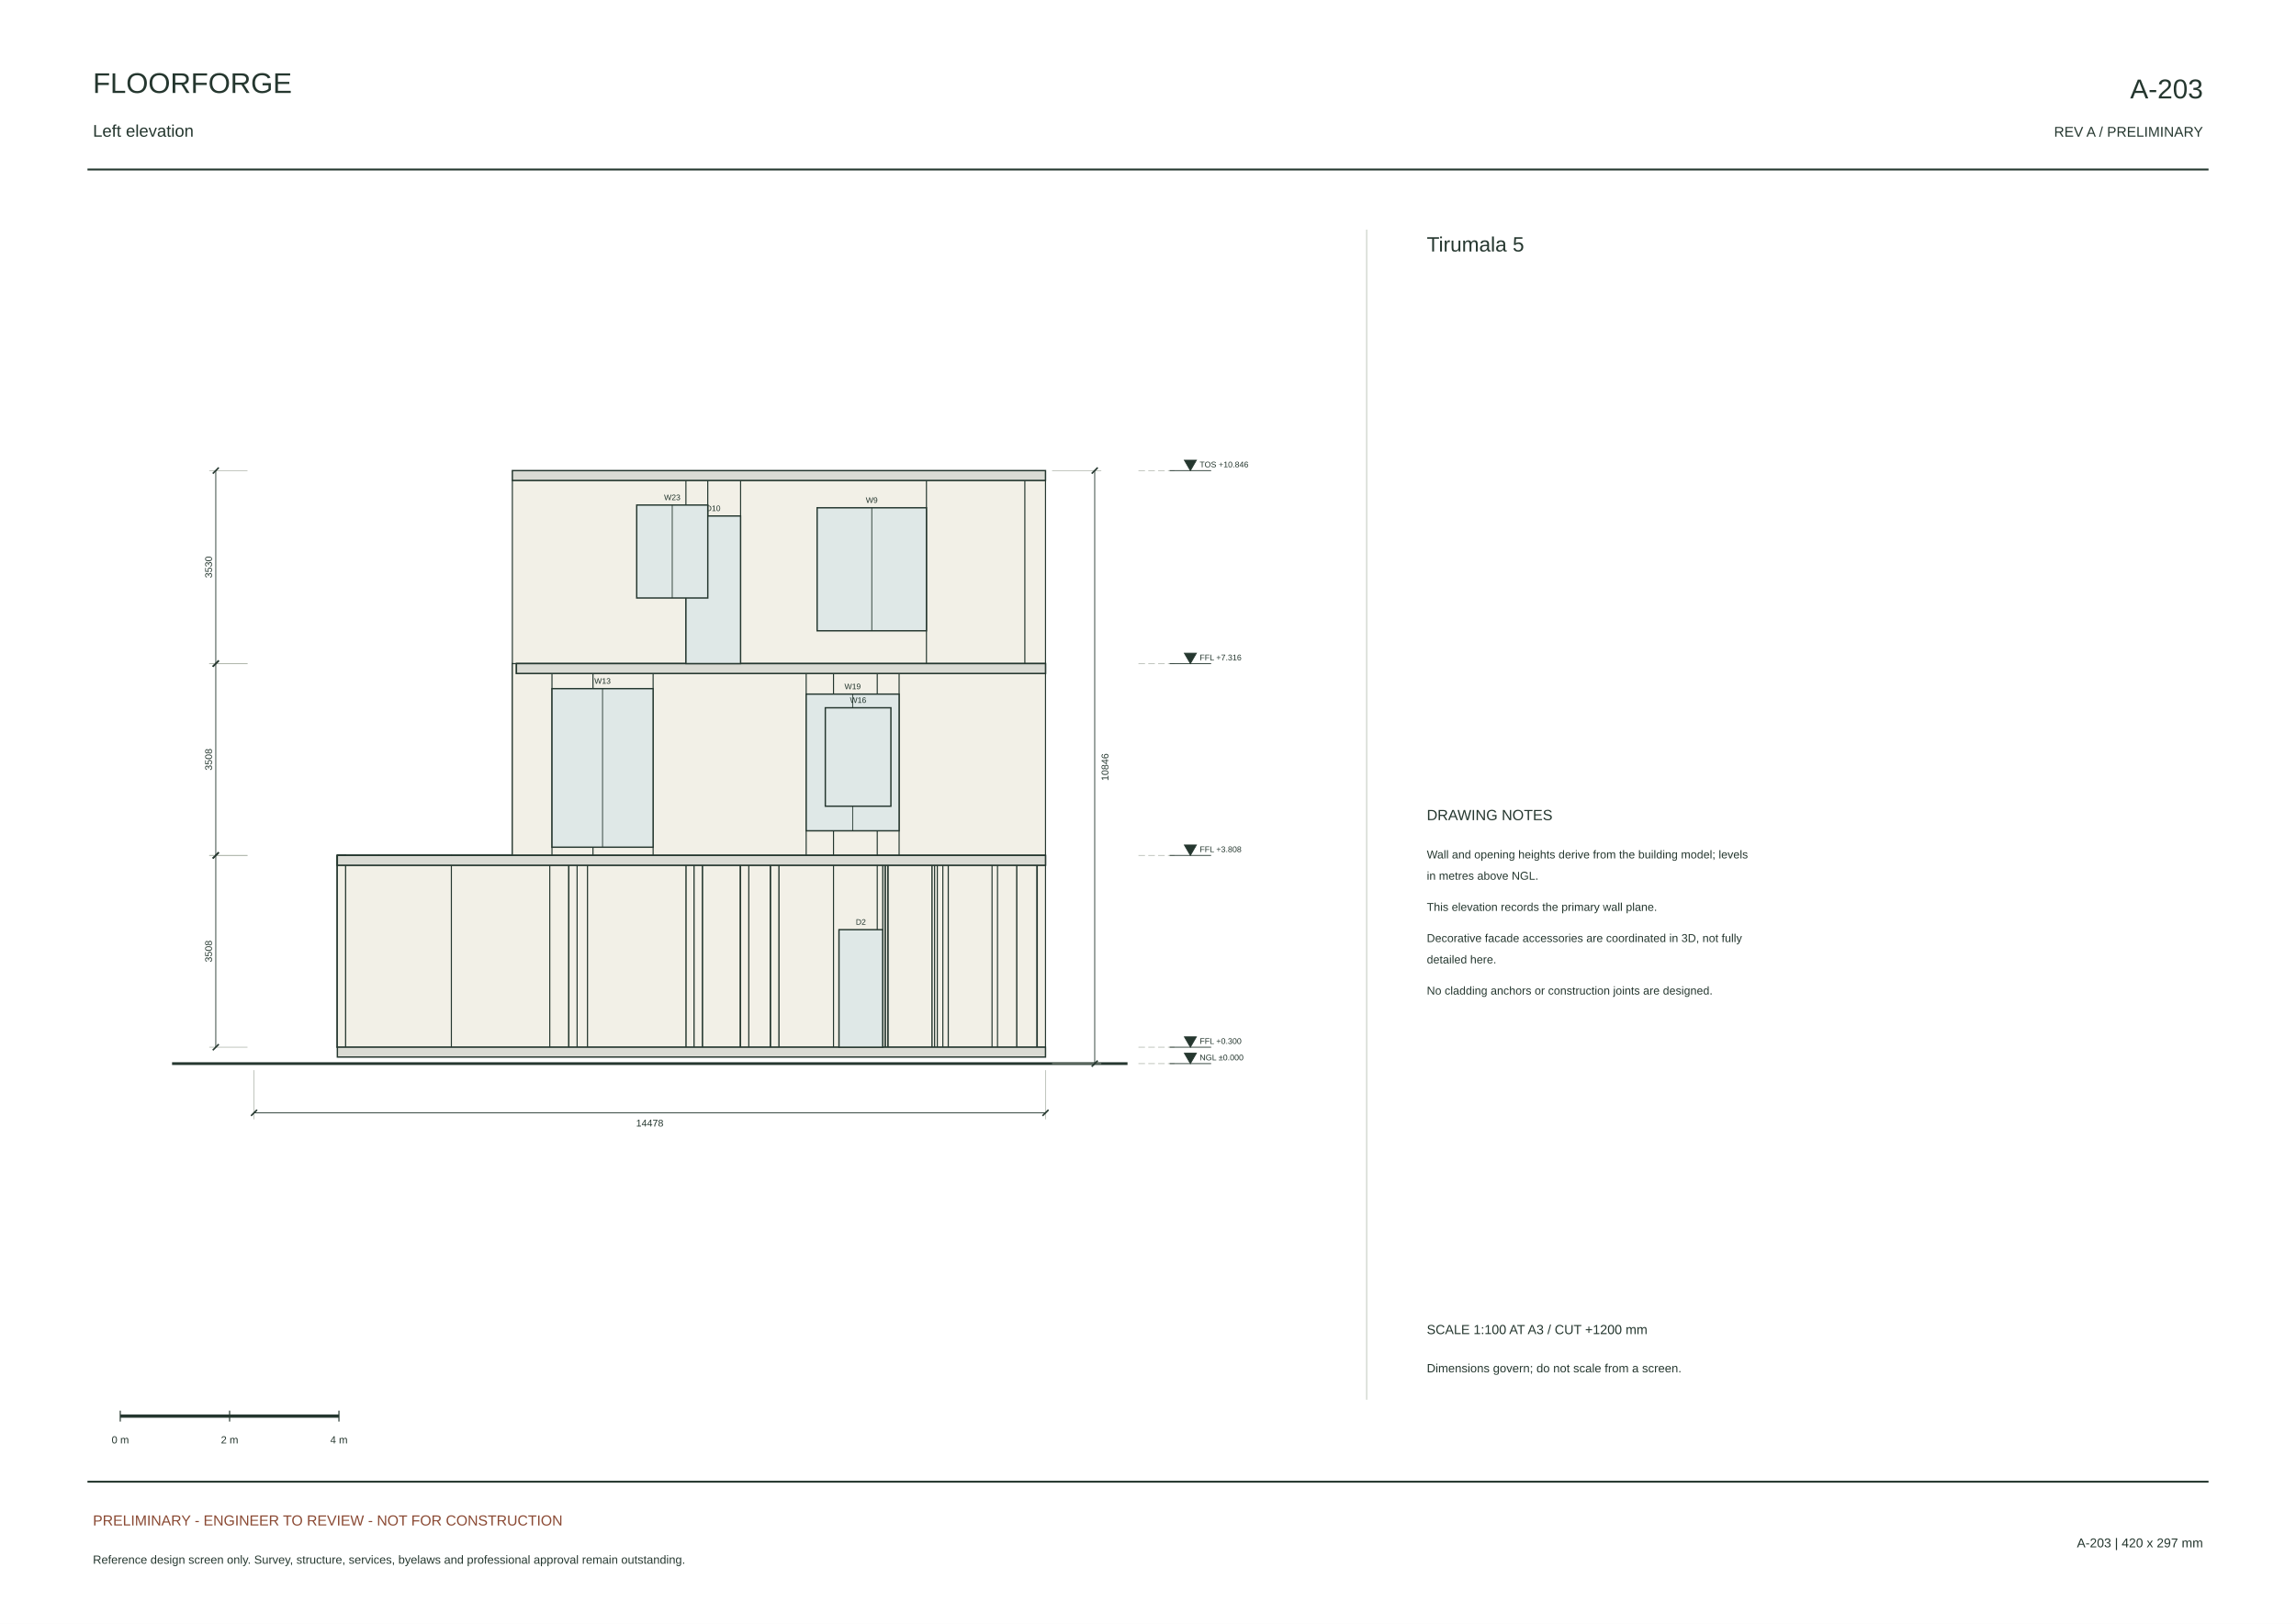
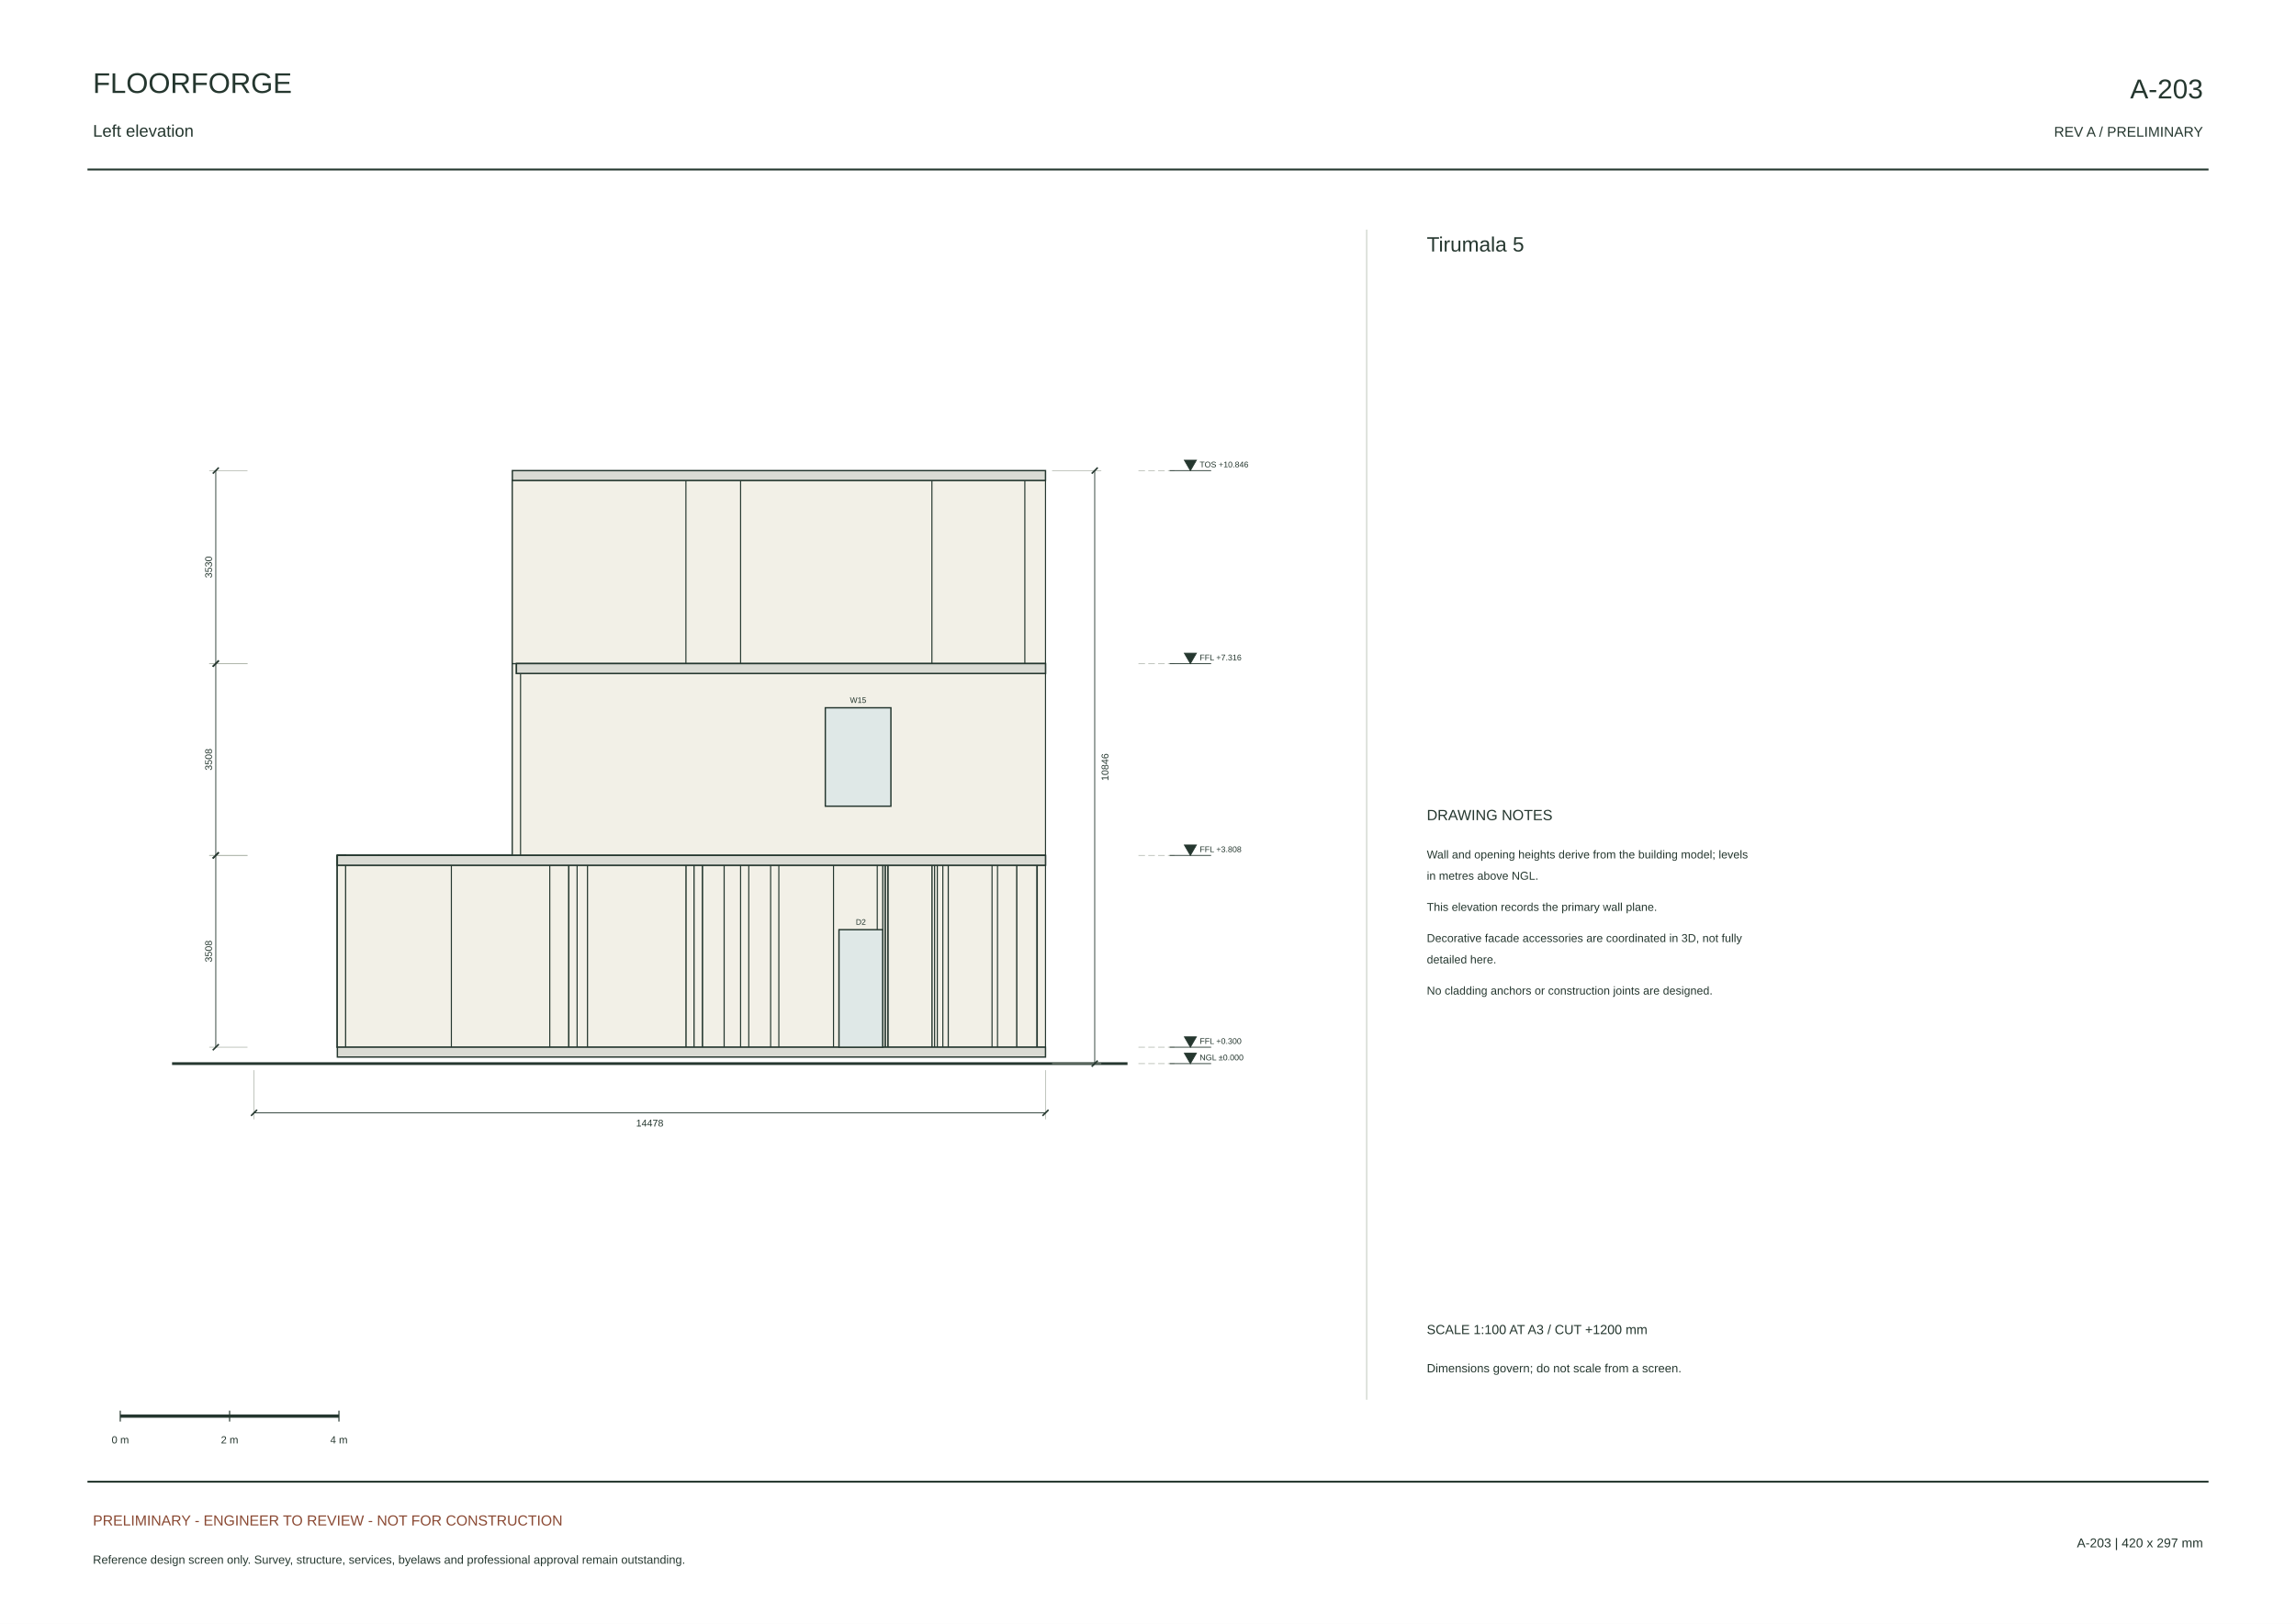
<svg xmlns="http://www.w3.org/2000/svg" width="420mm" height="297mm" viewBox="0 0 420 297">
  <rect width="420" height="297" fill="white" />
  <g font-family="Arial,Helvetica,sans-serif">
    <path d="M 16 31 H 404 M 16 271 H 404" stroke="#25372f" stroke-width=".35" />
    <text x="17" y="17" fill="#25372f" font-size="5.2" text-anchor="start">FLOORFORGE</text>
    <text x="17" y="25" fill="#25372f" font-size="3.1" text-anchor="start">Left elevation</text>
    <text x="403" y="18" fill="#25372f" font-size="5" text-anchor="end">A-203</text>
    <text x="403" y="25" fill="#25372f" font-size="2.6" text-anchor="end">REV A / PRELIMINARY</text>
    <polygon points="61.712,191.53 63.212,191.53 63.212,156.45 61.712,156.45" fill="#f2f0e7" stroke="#25372f" stroke-width="0.2" />
    <polygon points="69.308,191.53 82.569,191.53 82.569,156.45 69.308,156.45" fill="#f2f0e7" stroke="#25372f" stroke-width="0.2" />
    <polygon points="94.472,191.53 94.972,191.53 94.972,156.45 94.472,156.45" fill="#f2f0e7" stroke="#25372f" stroke-width="0.2" />
    <polygon points="94.972,191.53 95.722,191.53 95.722,156.45 94.972,156.45" fill="#f2f0e7" stroke="#25372f" stroke-width="0.2" />
    <polygon points="94.972,191.53 95.722,191.53 95.722,156.45 94.972,156.45" fill="#f2f0e7" stroke="#25372f" stroke-width="0.2" />
    <polygon points="95.722,191.53 96.472,191.53 96.472,156.45 95.722,156.45" fill="#f2f0e7" stroke="#25372f" stroke-width="0.2" />
    <polygon points="95.722,191.53 96.472,191.53 96.472,156.45 95.722,156.45" fill="#f2f0e7" stroke="#25372f" stroke-width="0.2" />
    <polygon points="96.472,191.53 100.569,191.53 100.569,156.45 96.472,156.45" fill="#f2f0e7" stroke="#25372f" stroke-width="0.2" />
    <polygon points="100.569,191.53 104.069,191.53 104.069,156.45 100.569,156.45" fill="#f2f0e7" stroke="#25372f" stroke-width="0.2" />
    <polygon points="100.569,191.53 104.069,191.53 104.069,156.45 100.569,156.45" fill="#f2f0e7" stroke="#25372f" stroke-width="0.2" />
    <polygon points="104.069,191.53 105.569,191.53 105.569,156.45 104.069,156.45" fill="#f2f0e7" stroke="#25372f" stroke-width="0.2" />
    <polygon points="104.069,191.53 105.569,191.53 105.569,156.45 104.069,156.45" fill="#f2f0e7" stroke="#25372f" stroke-width="0.2" />
    <polygon points="105.569,191.53 105.719,191.53 105.719,156.45 105.569,156.45" fill="#f2f0e7" stroke="#25372f" stroke-width="0.2" />
    <polygon points="105.719,191.53 107.472,191.53 107.472,156.45 105.719,156.45" fill="#f2f0e7" stroke="#25372f" stroke-width="0.2" />
    <polygon points="107.472,191.53 125.472,191.53 125.472,156.45 107.472,156.45" fill="#f2f0e7" stroke="#25372f" stroke-width="0.2" />
    <polygon points="125.472,191.53 126.972,191.53 126.972,156.45 125.472,156.45" fill="#f2f0e7" stroke="#25372f" stroke-width="0.2" />
    <polygon points="126.972,191.53 128.472,191.53 128.472,156.45 126.972,156.45" fill="#f2f0e7" stroke="#25372f" stroke-width="0.2" />
    <polygon points="126.972,191.53 128.472,191.53 128.472,156.45 126.972,156.45" fill="#f2f0e7" stroke="#25372f" stroke-width="0.2" />
    <polygon points="126.972,191.53 128.472,191.53 128.472,156.45 126.972,156.45" fill="#f2f0e7" stroke="#25372f" stroke-width="0.2" />
    <polygon points="128.472,191.53 135.472,191.53 135.472,156.45 128.472,156.45" fill="#f2f0e7" stroke="#25372f" stroke-width="0.2" />
    <polygon points="128.472,191.53 135.472,191.53 135.472,156.45 128.472,156.45" fill="#f2f0e7" stroke="#25372f" stroke-width="0.2" />
-     <polygon points="128.472,191.53 135.472,191.53 135.472,156.45 128.472,156.45" fill="#f2f0e7" stroke="#25372f" stroke-width="0.2" />
-     <polygon points="135.472,191.53 136.972,191.53 136.972,156.45 135.472,156.45" fill="#f2f0e7" stroke="#25372f" stroke-width="0.2" />
+     <polygon points="128.472,191.53 132.472,191.53 132.472,156.45 128.472,156.45" fill="#f2f0e7" stroke="#25372f" stroke-width="0.2" />
    <polygon points="135.472,191.53 136.972,191.53 136.972,156.45 135.472,156.45" fill="#f2f0e7" stroke="#25372f" stroke-width="0.2" />
    <polygon points="135.472,191.53 136.972,191.53 136.972,156.45 135.472,156.45" fill="#f2f0e7" stroke="#25372f" stroke-width="0.2" />
    <polygon points="135.472,191.53 136.972,191.53 136.972,156.45 135.472,156.45" fill="#f2f0e7" stroke="#25372f" stroke-width="0.2" />
    <polygon points="136.972,191.53 140.972,191.53 140.972,156.45 136.972,156.45" fill="#f2f0e7" stroke="#25372f" stroke-width="0.2" />
    <polygon points="136.972,191.53 140.972,191.53 140.972,156.45 136.972,156.45" fill="#f2f0e7" stroke="#25372f" stroke-width="0.2" />
    <polygon points="136.972,191.53 140.972,191.53 140.972,156.45 136.972,156.45" fill="#f2f0e7" stroke="#25372f" stroke-width="0.2" />
-     <polygon points="136.972,191.53 140.972,191.53 140.972,156.45 136.972,156.45" fill="#f2f0e7" stroke="#25372f" stroke-width="0.2" />
-     <polygon points="140.972,191.53 142.472,191.53 142.472,156.45 140.972,156.45" fill="#f2f0e7" stroke="#25372f" stroke-width="0.2" />
    <polygon points="140.972,191.53 142.472,191.53 142.472,156.45 140.972,156.45" fill="#f2f0e7" stroke="#25372f" stroke-width="0.2" />
    <polygon points="140.972,191.53 142.472,191.53 142.472,156.45 140.972,156.45" fill="#f2f0e7" stroke="#25372f" stroke-width="0.2" />
    <polygon points="140.972,191.53 142.472,191.53 142.472,156.45 140.972,156.45" fill="#f2f0e7" stroke="#25372f" stroke-width="0.2" />
    <polygon points="140.972,191.53 142.472,191.53 142.472,156.45 140.972,156.45" fill="#f2f0e7" stroke="#25372f" stroke-width="0.2" />
    <polygon points="142.472,191.53 146.972,191.53 146.972,156.45 142.472,156.45" fill="#f2f0e7" stroke="#25372f" stroke-width="0.2" />
    <polygon points="142.472,191.53 146.972,191.53 146.972,156.45 142.472,156.45" fill="#f2f0e7" stroke="#25372f" stroke-width="0.2" />
    <polygon points="142.472,191.53 146.972,191.53 146.972,156.45 142.472,156.45" fill="#f2f0e7" stroke="#25372f" stroke-width="0.2" />
    <polygon points="142.472,191.53 146.972,191.53 146.972,156.45 142.472,156.45" fill="#f2f0e7" stroke="#25372f" stroke-width="0.2" />
    <polygon points="146.972,191.53 148.472,191.53 148.472,156.45 146.972,156.45" fill="#f2f0e7" stroke="#25372f" stroke-width="0.2" />
    <polygon points="146.972,191.53 148.472,191.53 148.472,156.45 146.972,156.45" fill="#f2f0e7" stroke="#25372f" stroke-width="0.2" />
    <polygon points="146.972,191.53 148.472,191.53 148.472,156.45 146.972,156.45" fill="#f2f0e7" stroke="#25372f" stroke-width="0.2" />
    <polygon points="148.472,191.53 152.472,191.53 152.472,156.45 148.472,156.45" fill="#f2f0e7" stroke="#25372f" stroke-width="0.2" />
    <polygon points="148.472,191.53 152.472,191.53 152.472,156.45 148.472,156.45" fill="#f2f0e7" stroke="#25372f" stroke-width="0.2" />
    <polygon points="148.472,191.53 152.472,191.53 152.472,156.45 148.472,156.45" fill="#f2f0e7" stroke="#25372f" stroke-width="0.2" />
    <polygon points="148.472,191.53 152.472,191.53 152.472,156.45 148.472,156.45" fill="#f2f0e7" stroke="#25372f" stroke-width="0.2" />
    <polygon points="152.472,191.53 153.472,191.53 153.472,156.45 152.472,156.45" fill="#f2f0e7" stroke="#25372f" stroke-width="0.2" />
    <polygon points="152.472,191.53 153.472,191.53 153.472,156.45 152.472,156.45" fill="#f2f0e7" stroke="#25372f" stroke-width="0.2" />
    <polygon points="152.472,191.53 153.472,191.53 153.472,156.45 152.472,156.45" fill="#f2f0e7" stroke="#25372f" stroke-width="0.2" />
    <polygon points="153.472,191.53 154.472,191.53 154.472,156.45 153.472,156.45" fill="#f2f0e7" stroke="#25372f" stroke-width="0.2" />
    <polygon points="153.472,191.53 154.472,191.53 154.472,156.45 153.472,156.45" fill="#f2f0e7" stroke="#25372f" stroke-width="0.2" />
-     <polygon points="154.472,191.53 160.472,191.53 160.472,156.45 154.472,156.45" fill="#f2f0e7" stroke="#25372f" stroke-width="0.2" />
+     <polygon points="156.472,191.53 160.472,191.53 160.472,156.45 156.472,156.45" fill="#f2f0e7" stroke="#25372f" stroke-width="0.2" />
    <polygon points="154.472,191.53 160.472,191.53 160.472,156.45 154.472,156.45" fill="#f2f0e7" stroke="#25372f" stroke-width="0.2" />
    <polygon points="154.472,191.53 160.472,191.53 160.472,156.45 154.472,156.45" fill="#f2f0e7" stroke="#25372f" stroke-width="0.2" />
    <polygon points="160.472,191.53 161.472,191.53 161.472,156.45 160.472,156.45" fill="#f2f0e7" stroke="#25372f" stroke-width="0.2" />
    <polygon points="160.472,191.53 161.472,191.53 161.472,156.45 160.472,156.45" fill="#f2f0e7" stroke="#25372f" stroke-width="0.2" />
    <polygon points="160.472,191.53 161.472,191.53 161.472,156.45 160.472,156.45" fill="#f2f0e7" stroke="#25372f" stroke-width="0.2" />
    <polygon points="161.472,191.53 161.972,191.53 161.972,156.45 161.472,156.45" fill="#f2f0e7" stroke="#25372f" stroke-width="0.2" />
    <polygon points="161.472,191.53 161.972,191.53 161.972,156.45 161.472,156.45" fill="#f2f0e7" stroke="#25372f" stroke-width="0.2" />
    <polygon points="161.472,191.53 161.972,191.53 161.972,156.45 161.472,156.45" fill="#f2f0e7" stroke="#25372f" stroke-width="0.2" />
    <polygon points="161.472,191.53 161.972,191.53 161.972,156.45 161.472,156.45" fill="#f2f0e7" stroke="#25372f" stroke-width="0.2" />
    <polygon points="161.972,191.53 162.472,191.53 162.472,156.45 161.972,156.45" fill="#f2f0e7" stroke="#25372f" stroke-width="0.2" />
    <polygon points="161.972,191.53 162.472,191.53 162.472,156.45 161.972,156.45" fill="#f2f0e7" stroke="#25372f" stroke-width="0.2" />
    <polygon points="161.972,191.53 162.472,191.53 162.472,156.45 161.972,156.45" fill="#f2f0e7" stroke="#25372f" stroke-width="0.2" />
    <polygon points="161.972,191.53 162.472,191.53 162.472,156.45 161.972,156.45" fill="#f2f0e7" stroke="#25372f" stroke-width="0.2" />
    <polygon points="161.972,191.53 162.472,191.53 162.472,156.45 161.972,156.45" fill="#f2f0e7" stroke="#25372f" stroke-width="0.2" />
    <polygon points="162.472,191.53 164.972,191.53 164.972,156.45 162.472,156.45" fill="#f2f0e7" stroke="#25372f" stroke-width="0.2" />
    <polygon points="162.472,191.53 164.972,191.53 164.972,156.45 162.472,156.45" fill="#f2f0e7" stroke="#25372f" stroke-width="0.2" />
    <polygon points="162.472,191.53 164.972,191.53 164.972,156.45 162.472,156.45" fill="#f2f0e7" stroke="#25372f" stroke-width="0.2" />
    <polygon points="162.472,191.53 164.972,191.53 164.972,156.45 162.472,156.45" fill="#f2f0e7" stroke="#25372f" stroke-width="0.2" />
    <polygon points="164.972,191.53 166.472,191.53 166.472,156.45 164.972,156.45" fill="#f2f0e7" stroke="#25372f" stroke-width="0.2" />
    <polygon points="164.972,191.53 166.472,191.53 166.472,156.45 164.972,156.45" fill="#f2f0e7" stroke="#25372f" stroke-width="0.2" />
    <polygon points="164.972,191.53 166.472,191.53 166.472,156.45 164.972,156.45" fill="#f2f0e7" stroke="#25372f" stroke-width="0.2" />
    <polygon points="166.472,191.53 169.964,191.53 169.964,156.45 166.472,156.45" fill="#f2f0e7" stroke="#25372f" stroke-width="0.2" />
    <polygon points="166.472,191.53 169.964,191.53 169.964,156.45 166.472,156.45" fill="#f2f0e7" stroke="#25372f" stroke-width="0.2" />
    <polygon points="166.472,191.53 169.964,191.53 169.964,156.45 166.472,156.45" fill="#f2f0e7" stroke="#25372f" stroke-width="0.2" />
    <polygon points="169.964,191.53 170.472,191.53 170.472,156.45 169.964,156.45" fill="#f2f0e7" stroke="#25372f" stroke-width="0.2" />
    <polygon points="169.964,191.53 170.472,191.53 170.472,156.45 169.964,156.45" fill="#f2f0e7" stroke="#25372f" stroke-width="0.2" />
    <polygon points="169.964,191.53 170.472,191.53 170.472,156.45 169.964,156.45" fill="#f2f0e7" stroke="#25372f" stroke-width="0.2" />
    <polygon points="170.472,191.53 170.972,191.53 170.972,156.45 170.472,156.45" fill="#f2f0e7" stroke="#25372f" stroke-width="0.2" />
    <polygon points="170.472,191.53 170.972,191.53 170.972,156.45 170.472,156.45" fill="#f2f0e7" stroke="#25372f" stroke-width="0.2" />
    <polygon points="170.472,191.53 170.972,191.53 170.972,156.45 170.472,156.45" fill="#f2f0e7" stroke="#25372f" stroke-width="0.2" />
    <polygon points="170.472,191.53 170.972,191.53 170.972,156.45 170.472,156.45" fill="#f2f0e7" stroke="#25372f" stroke-width="0.2" />
    <polygon points="170.972,191.53 171.464,191.53 171.464,156.45 170.972,156.45" fill="#f2f0e7" stroke="#25372f" stroke-width="0.2" />
    <polygon points="170.972,191.53 171.464,191.53 171.464,156.45 170.972,156.45" fill="#f2f0e7" stroke="#25372f" stroke-width="0.2" />
    <polygon points="170.972,191.53 171.464,191.53 171.464,156.45 170.972,156.45" fill="#f2f0e7" stroke="#25372f" stroke-width="0.2" />
    <polygon points="171.464,191.53 172.472,191.53 172.472,156.45 171.464,156.45" fill="#f2f0e7" stroke="#25372f" stroke-width="0.2" />
    <polygon points="171.464,191.53 172.472,191.53 172.472,156.45 171.464,156.45" fill="#f2f0e7" stroke="#25372f" stroke-width="0.2" />
    <polygon points="171.464,191.53 172.472,191.53 172.472,156.45 171.464,156.45" fill="#f2f0e7" stroke="#25372f" stroke-width="0.2" />
    <polygon points="171.464,191.53 172.472,191.53 172.472,156.45 171.464,156.45" fill="#f2f0e7" stroke="#25372f" stroke-width="0.2" />
    <polygon points="172.472,191.53 173.472,191.53 173.472,156.45 172.472,156.45" fill="#f2f0e7" stroke="#25372f" stroke-width="0.2" />
    <polygon points="172.472,191.53 173.472,191.53 173.472,156.45 172.472,156.45" fill="#f2f0e7" stroke="#25372f" stroke-width="0.2" />
    <polygon points="172.472,191.53 173.472,191.53 173.472,156.45 172.472,156.45" fill="#f2f0e7" stroke="#25372f" stroke-width="0.2" />
    <polygon points="172.472,191.53 173.472,191.53 173.472,156.45 172.472,156.45" fill="#f2f0e7" stroke="#25372f" stroke-width="0.2" />
    <polygon points="172.472,191.53 173.472,191.53 173.472,156.45 172.472,156.45" fill="#f2f0e7" stroke="#25372f" stroke-width="0.2" />
    <polygon points="173.472,191.53 174.472,191.53 174.472,156.45 173.472,156.45" fill="#f2f0e7" stroke="#25372f" stroke-width="0.2" />
    <polygon points="173.472,191.53 174.472,191.53 174.472,156.45 173.472,156.45" fill="#f2f0e7" stroke="#25372f" stroke-width="0.2" />
    <polygon points="173.472,191.53 174.472,191.53 174.472,156.45 173.472,156.45" fill="#f2f0e7" stroke="#25372f" stroke-width="0.2" />
    <polygon points="174.472,191.53 181.472,191.53 181.472,156.45 174.472,156.45" fill="#f2f0e7" stroke="#25372f" stroke-width="0.2" />
    <polygon points="174.472,191.53 181.472,191.53 181.472,156.45 174.472,156.45" fill="#f2f0e7" stroke="#25372f" stroke-width="0.2" />
    <polygon points="181.472,191.53 182.472,191.53 182.472,156.45 181.472,156.45" fill="#f2f0e7" stroke="#25372f" stroke-width="0.2" />
    <polygon points="181.472,191.53 182.472,191.53 182.472,156.45 181.472,156.45" fill="#f2f0e7" stroke="#25372f" stroke-width="0.2" />
    <polygon points="181.472,191.53 182.472,191.53 182.472,156.45 181.472,156.45" fill="#f2f0e7" stroke="#25372f" stroke-width="0.2" />
    <polygon points="182.472,191.53 185.972,191.53 185.972,156.45 182.472,156.45" fill="#f2f0e7" stroke="#25372f" stroke-width="0.2" />
    <polygon points="182.472,191.53 185.972,191.53 185.972,156.45 182.472,156.45" fill="#f2f0e7" stroke="#25372f" stroke-width="0.2" />
    <polygon points="182.472,191.53 185.972,191.53 185.972,156.45 182.472,156.45" fill="#f2f0e7" stroke="#25372f" stroke-width="0.2" />
    <polygon points="182.472,191.53 185.972,191.53 185.972,156.45 182.472,156.45" fill="#f2f0e7" stroke="#25372f" stroke-width="0.2" />
    <polygon points="185.972,191.53 189.752,191.53 189.752,156.45 185.972,156.45" fill="#f2f0e7" stroke="#25372f" stroke-width="0.2" />
    <polygon points="185.972,191.53 189.752,191.53 189.752,156.45 185.972,156.45" fill="#f2f0e7" stroke="#25372f" stroke-width="0.2" />
    <polygon points="185.972,191.53 189.752,191.53 189.752,156.45 185.972,156.45" fill="#f2f0e7" stroke="#25372f" stroke-width="0.2" />
    <polygon points="185.972,191.53 189.752,191.53 189.752,156.45 185.972,156.45" fill="#f2f0e7" stroke="#25372f" stroke-width="0.2" />
    <polygon points="185.972,191.53 189.752,191.53 189.752,156.45 185.972,156.45" fill="#f2f0e7" stroke="#25372f" stroke-width="0.2" />
    <polygon points="189.752,191.53 191.252,191.53 191.252,156.45 189.752,156.45" fill="#f2f0e7" stroke="#25372f" stroke-width="0.2" />
    <polygon points="189.752,191.53 191.252,191.53 191.252,156.45 189.752,156.45" fill="#f2f0e7" stroke="#25372f" stroke-width="0.2" />
    <polygon points="189.752,191.53 191.252,191.53 191.252,156.45 189.752,156.45" fill="#f2f0e7" stroke="#25372f" stroke-width="0.2" />
    <polygon points="189.752,191.53 191.252,191.53 191.252,156.45 189.752,156.45" fill="#f2f0e7" stroke="#25372f" stroke-width="0.2" />
    <polygon points="189.752,191.53 191.252,191.53 191.252,156.45 189.752,156.45" fill="#f2f0e7" stroke="#25372f" stroke-width="0.2" />
    <polygon points="63.212,191.53 69.308,191.53 69.308,156.45 63.212,156.45" fill="#f2f0e7" stroke="#25372f" stroke-width="0.2" />
    <polygon points="61.712,191.53 95.722,191.53 95.722,156.45 61.712,156.45" fill="#f2f0e7" stroke="#25372f" stroke-width="0.2" />
    <polygon points="61.712,191.53 63.212,191.53 63.212,156.45 61.712,156.45" fill="#f2f0e7" stroke="#25372f" stroke-width="0.2" />
    <polygon points="61.712,191.53 63.212,191.53 63.212,156.45 61.712,156.45" fill="#f2f0e7" stroke="#25372f" stroke-width="0.2" />
    <polygon points="63.212,191.53 104.069,191.53 104.069,156.45 63.212,156.45" fill="#f2f0e7" stroke="#25372f" stroke-width="0.2" />
    <polygon points="105.569,191.53 107.472,191.53 107.472,156.45 105.569,156.45" fill="#f2f0e7" stroke="#25372f" stroke-width="0.2" />
    <polygon points="125.472,191.53 126.972,191.53 126.972,156.45 125.472,156.45" fill="#f2f0e7" stroke="#25372f" stroke-width="0.2" />
    <polygon points="104.069,191.53 105.569,191.53 105.569,156.45 104.069,156.45" fill="#f2f0e7" stroke="#25372f" stroke-width="0.2" />
    <polygon points="104.069,191.53 105.569,191.53 105.569,156.45 104.069,156.45" fill="#f2f0e7" stroke="#25372f" stroke-width="0.2" />
    <polygon points="126.972,191.53 128.472,191.53 128.472,156.45 126.972,156.45" fill="#f2f0e7" stroke="#25372f" stroke-width="0.2" />
    <polygon points="126.972,191.53 128.472,191.53 128.472,156.45 126.972,156.45" fill="#f2f0e7" stroke="#25372f" stroke-width="0.2" />
    <polygon points="107.472,191.53 125.472,191.53 125.472,156.45 107.472,156.45" fill="#f2f0e7" stroke="#25372f" stroke-width="0.2" />
    <polygon points="104.069,191.53 105.569,191.53 105.569,156.45 104.069,156.45" fill="#f2f0e7" stroke="#25372f" stroke-width="0.2" />
    <polygon points="94.972,191.53 96.472,191.53 96.472,156.45 94.972,156.45" fill="#f2f0e7" stroke="#25372f" stroke-width="0.2" />
    <polygon points="61.712,191.53 63.212,191.53 63.212,156.45 61.712,156.45" fill="#f2f0e7" stroke="#25372f" stroke-width="0.2" />
    <polygon points="82.569,191.53 100.569,191.53 100.569,156.45 82.569,156.45" fill="#f2f0e7" stroke="#25372f" stroke-width="0.2" />
    <polygon points="189.752,191.53 191.252,191.53 191.252,156.45 189.752,156.45" fill="#f2f0e7" stroke="#25372f" stroke-width="0.2" />
-     <polygon points="142.472,191.53 154.472,191.53 154.472,156.45 142.472,156.45" fill="#f2f0e7" stroke="#25372f" stroke-width="0.2" />
+     <polygon points="132.472,191.53 156.472,191.53 156.472,156.45 132.472,156.45" fill="#f2f0e7" stroke="#25372f" stroke-width="0.2" />
    <polygon points="174.472,191.53 185.972,191.53 185.972,156.45 174.472,156.45" fill="#f2f0e7" stroke="#25372f" stroke-width="0.2" />
    <polygon points="189.752,191.53 191.252,191.53 191.252,156.45 189.752,156.45" fill="#f2f0e7" stroke="#25372f" stroke-width="0.2" />
    <polygon points="61.712,191.53 63.212,191.53 63.212,156.45 61.712,156.45" fill="#f2f0e7" stroke="#25372f" stroke-width="0.2" />
    <polygon points="104.069,191.53 105.569,191.53 105.569,156.45 104.069,156.45" fill="#f2f0e7" stroke="#25372f" stroke-width="0.2" />
    <polygon points="140.972,191.53 142.472,191.53 142.472,156.45 140.972,156.45" fill="#f2f0e7" stroke="#25372f" stroke-width="0.2" />
    <polygon points="135.472,191.53 136.972,191.53 136.972,156.45 135.472,156.45" fill="#f2f0e7" stroke="#25372f" stroke-width="0.2" />
    <polygon points="173.472,191.53 182.472,191.53 182.472,156.45 173.472,156.45" fill="#f2f0e7" stroke="#25372f" stroke-width="0.2" />
    <polygon points="162.472,191.53 170.472,191.53 170.472,156.45 162.472,156.45" fill="#f2f0e7" stroke="#25372f" stroke-width="0.2" />
    <polygon points="173.472,191.53 181.472,191.53 181.472,156.45 173.472,156.45" fill="#f2f0e7" stroke="#25372f" stroke-width="0.2" />
    <polygon points="153.472,191.53 161.472,191.53 161.472,156.45 153.472,156.45" fill="#f2f0e7" stroke="#25372f" stroke-width="0.2" />
    <polygon points="189.752,191.53 191.252,191.53 191.252,156.45 189.752,156.45" fill="#f2f0e7" stroke="#25372f" stroke-width="0.2" />
    <polygon points="152.472,191.53 160.472,191.53 160.472,156.45 152.472,156.45" fill="#f2f0e7" stroke="#25372f" stroke-width="0.2" />
    <polygon points="189.752,191.53 191.252,191.53 191.252,156.45 189.752,156.45" fill="#f2f0e7" stroke="#25372f" stroke-width="0.2" />
    <polygon points="135.472,156.45 136.972,156.45 136.972,121.37 135.472,121.37" fill="#f2f0e7" stroke="#25372f" stroke-width="0.2" />
    <polygon points="173.472,156.45 182.472,156.45 182.472,121.37 173.472,121.37" fill="#f2f0e7" stroke="#25372f" stroke-width="0.2" />
    <polygon points="162.472,156.45 171.472,156.45 171.472,121.37 162.472,121.37" fill="#f2f0e7" stroke="#25372f" stroke-width="0.2" />
    <polygon points="128.972,156.45 137.972,156.45 137.972,121.37 128.972,121.37" fill="#f2f0e7" stroke="#25372f" stroke-width="0.2" />
    <polygon points="170.972,156.45 172.472,156.45 172.472,121.37 170.972,121.37" fill="#f2f0e7" stroke="#25372f" stroke-width="0.2" />
    <polygon points="93.722,156.45 95.222,156.45 95.222,121.37 93.722,121.37" fill="#f2f0e7" stroke="#25372f" stroke-width="0.2" />
    <polygon points="189.752,156.45 191.252,156.45 191.252,121.37 189.752,121.37" fill="#f2f0e7" stroke="#25372f" stroke-width="0.2" />
-     <polygon points="147.472,156.45 164.472,156.45 164.472,121.37 147.472,121.37" fill="#f2f0e7" stroke="#25372f" stroke-width="0.2" />
    <polygon points="189.752,156.45 191.252,156.45 191.252,121.37 189.752,121.37" fill="#f2f0e7" stroke="#25372f" stroke-width="0.2" />
    <polygon points="170.472,156.45 185.472,156.45 185.472,121.37 170.472,121.37" fill="#f2f0e7" stroke="#25372f" stroke-width="0.2" />
    <polygon points="137.472,156.45 156.472,156.45 156.472,121.37 137.472,121.37" fill="#f2f0e7" stroke="#25372f" stroke-width="0.2" />
    <polygon points="108.472,156.45 109.972,156.45 109.972,121.37 108.472,121.37" fill="#f2f0e7" stroke="#25372f" stroke-width="0.2" />
    <polygon points="189.752,156.45 191.252,156.45 191.252,121.37 189.752,121.37" fill="#f2f0e7" stroke="#25372f" stroke-width="0.2" />
    <polygon points="189.752,156.45 191.252,156.45 191.252,121.37 189.752,121.37" fill="#f2f0e7" stroke="#25372f" stroke-width="0.2" />
    <polygon points="150.972,156.45 162.972,156.45 162.972,121.37 150.972,121.37" fill="#f2f0e7" stroke="#25372f" stroke-width="0.2" />
    <polygon points="152.472,156.45 160.472,156.45 160.472,121.37 152.472,121.37" fill="#f2f0e7" stroke="#25372f" stroke-width="0.2" />
    <polygon points="93.722,156.45 95.222,156.45 95.222,121.37 93.722,121.37" fill="#f2f0e7" stroke="#25372f" stroke-width="0.2" />
-     <polygon points="100.972,156.45 119.472,156.45 119.472,121.37 100.972,121.37" fill="#f2f0e7" stroke="#25372f" stroke-width="0.2" />
+     <polygon points="93.722,156.45 95.222,156.45 95.222,121.37 93.722,121.37" fill="#f2f0e7" stroke="#25372f" stroke-width="0.2" />
    <polygon points="93.722,156.45 128.972,156.45 128.972,121.37 93.722,121.37" fill="#f2f0e7" stroke="#25372f" stroke-width="0.2" />
    <polygon points="108.472,156.45 137.472,156.45 137.472,121.37 108.472,121.37" fill="#f2f0e7" stroke="#25372f" stroke-width="0.2" />
    <polygon points="137.972,156.45 170.472,156.45 170.472,121.37 137.972,121.37" fill="#f2f0e7" stroke="#25372f" stroke-width="0.2" />
    <polygon points="185.472,156.45 191.252,156.45 191.252,121.37 185.472,121.37" fill="#f2f0e7" stroke="#25372f" stroke-width="0.2" />
    <polygon points="170.972,156.45 191.252,156.45 191.252,121.37 170.972,121.37" fill="#f2f0e7" stroke="#25372f" stroke-width="0.2" />
    <polygon points="160.472,156.45 191.252,156.45 191.252,121.37 160.472,121.37" fill="#f2f0e7" stroke="#25372f" stroke-width="0.2" />
    <polygon points="135.472,156.45 152.472,156.45 152.472,121.37 135.472,121.37" fill="#f2f0e7" stroke="#25372f" stroke-width="0.2" />
    <polygon points="182.472,156.45 191.252,156.45 191.252,121.37 182.472,121.37" fill="#f2f0e7" stroke="#25372f" stroke-width="0.2" />
-     <polygon points="164.472,156.45 191.252,156.45 191.252,121.37 164.472,121.37" fill="#f2f0e7" stroke="#25372f" stroke-width="0.2" />
-     <polygon points="93.722,156.45 95.222,156.45 95.222,121.37 93.722,121.37" fill="#f2f0e7" stroke="#25372f" stroke-width="0.2" />
-     <polygon points="93.722,156.45 100.972,156.45 100.972,121.37 93.722,121.37" fill="#f2f0e7" stroke="#25372f" stroke-width="0.2" />
-     <polygon points="119.472,156.45 147.472,156.45 147.472,121.37 119.472,121.37" fill="#f2f0e7" stroke="#25372f" stroke-width="0.2" />
+     <polygon points="93.722,156.45 95.222,156.45 95.222,121.37 93.722,121.37" fill="#f2f0e7" stroke="#25372f" stroke-width="0.2" />
+     <polygon points="93.722,156.45 191.252,156.45 191.252,121.37 93.722,121.37" fill="#f2f0e7" stroke="#25372f" stroke-width="0.2" />
+     <polygon points="93.722,156.45 95.222,156.45 95.222,121.37 93.722,121.37" fill="#f2f0e7" stroke="#25372f" stroke-width="0.2" />
    <polygon points="136.972,121.37 146.972,121.37 146.972,87.87 136.972,87.87" fill="#f2f0e7" stroke="#25372f" stroke-width="0.2" />
    <polygon points="170.472,121.37 187.472,121.37 187.472,87.87 170.472,87.87" fill="#f2f0e7" stroke="#25372f" stroke-width="0.2" />
    <polygon points="189.752,121.37 191.252,121.37 191.252,87.87 189.752,87.87" fill="#f2f0e7" stroke="#25372f" stroke-width="0.2" />
-     <polygon points="149.472,121.37 169.472,121.37 169.472,87.87 149.472,87.87" fill="#f2f0e7" stroke="#25372f" stroke-width="0.2" />
    <polygon points="125.472,121.37 135.472,121.37 135.472,87.87 125.472,87.87" fill="#f2f0e7" stroke="#25372f" stroke-width="0.2" />
-     <polygon points="116.472,121.37 129.472,121.37 129.472,87.87 116.472,87.87" fill="#f2f0e7" stroke="#25372f" stroke-width="0.2" />
+     <polygon points="93.722,121.37 95.222,121.37 95.222,87.87 93.722,87.87" fill="#f2f0e7" stroke="#25372f" stroke-width="0.2" />
+     <polygon points="93.722,121.37 95.222,121.37 95.222,87.87 93.722,87.87" fill="#f2f0e7" stroke="#25372f" stroke-width="0.2" />
+     <polygon points="93.722,121.37 191.252,121.37 191.252,87.87 93.722,87.87" fill="#f2f0e7" stroke="#25372f" stroke-width="0.2" />
+     <polygon points="93.722,121.37 95.222,121.37 95.222,87.87 93.722,87.87" fill="#f2f0e7" stroke="#25372f" stroke-width="0.2" />
    <polygon points="93.722,121.37 125.472,121.37 125.472,87.87 93.722,87.87" fill="#f2f0e7" stroke="#25372f" stroke-width="0.2" />
-     <polygon points="129.472,121.37 149.472,121.37 149.472,87.87 129.472,87.87" fill="#f2f0e7" stroke="#25372f" stroke-width="0.2" />
    <polygon points="135.472,121.37 170.472,121.37 170.472,87.87 135.472,87.87" fill="#f2f0e7" stroke="#25372f" stroke-width="0.2" />
-     <polygon points="169.472,121.37 191.252,121.37 191.252,87.87 169.472,87.87" fill="#f2f0e7" stroke="#25372f" stroke-width="0.2" />
    <polygon points="187.472,121.37 191.252,121.37 191.252,87.87 187.472,87.87" fill="#f2f0e7" stroke="#25372f" stroke-width="0.2" />
    <polygon points="61.712,193.33 191.252,193.33 191.252,191.53 61.712,191.53" fill="#dadbd4" stroke="#25372f" stroke-width="0.25" />
    <polygon points="61.712,158.25 191.252,158.25 191.252,156.45 61.712,156.45" fill="#dadbd4" stroke="#25372f" stroke-width="0.25" />
    <polygon points="61.712,158.25 191.252,158.25 191.252,156.45 61.712,156.45" fill="#dadbd4" stroke="#25372f" stroke-width="0.25" />
    <polygon points="94.472,123.17 191.252,123.17 191.252,121.37 94.472,121.37" fill="#dadbd4" stroke="#25372f" stroke-width="0.25" />
    <polygon points="94.472,123.17 191.252,123.17 191.252,121.37 94.472,121.37" fill="#dadbd4" stroke="#25372f" stroke-width="0.25" />
    <polygon points="93.722,87.87 191.252,87.87 191.252,86.07 93.722,86.07" fill="#dadbd4" stroke="#25372f" stroke-width="0.25" />
    <path d="M 31.473 194.53 L 206.252 194.53" fill="none" stroke="#25372f" stroke-width="0.5" />
    <polygon points="153.472,191.53 161.472,191.53 161.472,170.03 153.472,170.03" fill="#dfe8e7" stroke="#25372f" stroke-width="0.25" />
    <text x="157.472" y="169.13" fill="#25372f" font-size="1.45" text-anchor="middle">D2</text>
-     <polygon points="147.472,151.95 164.472,151.95 164.472,126.95 147.472,126.95" fill="#dfe8e7" stroke="#25372f" stroke-width="0.25" />
-     <path d="M 155.972 151.95 L 155.972 126.95" fill="none" stroke="#25372f" stroke-width="0.15" />
-     <text x="155.972" y="126.05" fill="#25372f" font-size="1.45" text-anchor="middle">W19</text>
    <polygon points="150.972,147.45 162.972,147.45 162.972,129.45 150.972,129.45" fill="#dfe8e7" stroke="#25372f" stroke-width="0.25" />
-     <text x="156.972" y="128.55" fill="#25372f" font-size="1.45" text-anchor="middle">W16</text>
-     <polygon points="100.972,154.95 119.472,154.95 119.472,125.95 100.972,125.95" fill="#dfe8e7" stroke="#25372f" stroke-width="0.25" />
-     <path d="M 110.222 154.95 L 110.222 125.95" fill="none" stroke="#25372f" stroke-width="0.15" />
-     <text x="110.222" y="125.05" fill="#25372f" font-size="1.45" text-anchor="middle">W13</text>
-     <polygon points="149.472,115.37 169.472,115.37 169.472,92.87 149.472,92.87" fill="#dfe8e7" stroke="#25372f" stroke-width="0.25" />
-     <path d="M 159.472 115.37 L 159.472 92.87" fill="none" stroke="#25372f" stroke-width="0.15" />
-     <text x="159.472" y="91.97" fill="#25372f" font-size="1.45" text-anchor="middle">W9</text>
-     <polygon points="125.472,121.37 135.472,121.37 135.472,94.37 125.472,94.37" fill="#dfe8e7" stroke="#25372f" stroke-width="0.25" />
-     <text x="130.472" y="93.47" fill="#25372f" font-size="1.45" text-anchor="middle">D10</text>
-     <polygon points="116.472,109.37 129.472,109.37 129.472,92.37 116.472,92.37" fill="#dfe8e7" stroke="#25372f" stroke-width="0.25" />
-     <path d="M 122.972 109.37 L 122.972 92.37" fill="none" stroke="#25372f" stroke-width="0.15" />
-     <text x="122.972" y="91.47" fill="#25372f" font-size="1.45" text-anchor="middle">W23</text>
+     <text x="156.972" y="128.55" fill="#25372f" font-size="1.45" text-anchor="middle">W15</text>
    <path d="M 46.472 195.73 L 46.472 204.73" fill="none" stroke="#a8afa4" stroke-width="0.12" />
    <path d="M 191.252 195.73 L 191.252 204.73" fill="none" stroke="#a8afa4" stroke-width="0.12" />
    <path d="M 46.472 203.53 L 191.252 203.53" fill="none" stroke="#25372f" stroke-width="0.15" />
    <path d="M 45.922 204.08 L 47.023 202.98" fill="none" stroke="#25372f" stroke-width="0.28" />
    <path d="M 190.702 204.08 L 191.803 202.98" fill="none" stroke="#25372f" stroke-width="0.28" />
    <text x="118.862" y="206.03" fill="#25372f" font-size="1.8" text-anchor="middle">14478</text>
    <path d="M 192.452 194.53 L 201.452 194.53" fill="none" stroke="#a8afa4" stroke-width="0.12" />
    <path d="M 192.452 86.07 L 201.452 86.07" fill="none" stroke="#a8afa4" stroke-width="0.12" />
    <path d="M 200.252 194.53 L 200.252 86.07" fill="none" stroke="#25372f" stroke-width="0.15" />
    <path d="M 199.702 195.08 L 200.803 193.98" fill="none" stroke="#25372f" stroke-width="0.28" />
    <path d="M 199.702 86.62 L 200.803 85.52" fill="none" stroke="#25372f" stroke-width="0.28" />
    <text x="202.752" y="140.3" fill="#25372f" font-size="1.8" text-anchor="middle" transform="rotate(-90.0 202.7525 140.3)">10846</text>
    <path d="M 45.273 191.53 L 38.273 191.53" fill="none" stroke="#a8afa4" stroke-width="0.12" />
    <path d="M 45.273 156.45 L 38.273 156.45" fill="none" stroke="#a8afa4" stroke-width="0.12" />
    <path d="M 39.472 191.53 L 39.472 156.45" fill="none" stroke="#25372f" stroke-width="0.15" />
    <path d="M 38.922 192.08 L 40.023 190.98" fill="none" stroke="#25372f" stroke-width="0.28" />
    <path d="M 38.922 157 L 40.023 155.9" fill="none" stroke="#25372f" stroke-width="0.28" />
    <text x="38.773" y="173.99" fill="#25372f" font-size="1.8" text-anchor="middle" transform="rotate(-90.0 38.7725 173.99)">3508</text>
    <path d="M 45.273 156.45 L 38.273 156.45" fill="none" stroke="#a8afa4" stroke-width="0.12" />
    <path d="M 45.273 121.37 L 38.273 121.37" fill="none" stroke="#a8afa4" stroke-width="0.12" />
    <path d="M 39.472 156.45 L 39.472 121.37" fill="none" stroke="#25372f" stroke-width="0.15" />
    <path d="M 38.922 157 L 40.023 155.9" fill="none" stroke="#25372f" stroke-width="0.28" />
    <path d="M 38.922 121.92 L 40.023 120.82" fill="none" stroke="#25372f" stroke-width="0.28" />
    <text x="38.773" y="138.91" fill="#25372f" font-size="1.8" text-anchor="middle" transform="rotate(-90.0 38.7725 138.91)">3508</text>
    <path d="M 45.273 121.37 L 38.273 121.37" fill="none" stroke="#a8afa4" stroke-width="0.12" />
    <path d="M 45.273 86.07 L 38.273 86.07" fill="none" stroke="#a8afa4" stroke-width="0.12" />
    <path d="M 39.472 121.37 L 39.472 86.07" fill="none" stroke="#25372f" stroke-width="0.15" />
    <path d="M 38.922 121.92 L 40.023 120.82" fill="none" stroke="#25372f" stroke-width="0.28" />
    <path d="M 38.922 86.62 L 40.023 85.52" fill="none" stroke="#25372f" stroke-width="0.28" />
    <text x="38.773" y="103.72" fill="#25372f" font-size="1.8" text-anchor="middle" transform="rotate(-90.0 38.7725 103.72)">3530</text>
    <path d="M 208.252 194.53 L 215.252 194.53" fill="none" stroke="#a8afa4" stroke-width="0.12" stroke-dasharray="1.2 .6" />
    <polygon points="216.653,192.63 218.852,192.63 217.752,194.53" fill="#25372f" stroke="#25372f" stroke-width="0.15" />
    <path d="M 213.952 194.53 L 221.553 194.53" fill="none" stroke="#25372f" stroke-width="0.15" />
    <text x="219.452" y="193.93" fill="#25372f" font-size="1.5" text-anchor="start">NGL ±0.000</text>
    <path d="M 208.252 191.53 L 215.252 191.53" fill="none" stroke="#a8afa4" stroke-width="0.12" stroke-dasharray="1.2 .6" />
    <polygon points="216.653,189.63 218.852,189.63 217.752,191.53" fill="#25372f" stroke="#25372f" stroke-width="0.15" />
    <path d="M 213.952 191.53 L 221.553 191.53" fill="none" stroke="#25372f" stroke-width="0.15" />
    <text x="219.452" y="190.93" fill="#25372f" font-size="1.5" text-anchor="start">FFL +0.300</text>
    <path d="M 208.252 156.45 L 215.252 156.45" fill="none" stroke="#a8afa4" stroke-width="0.12" stroke-dasharray="1.2 .6" />
    <polygon points="216.653,154.55 218.852,154.55 217.752,156.45" fill="#25372f" stroke="#25372f" stroke-width="0.15" />
    <path d="M 213.952 156.45 L 221.553 156.45" fill="none" stroke="#25372f" stroke-width="0.15" />
    <text x="219.452" y="155.85" fill="#25372f" font-size="1.5" text-anchor="start">FFL +3.808</text>
    <path d="M 208.252 121.37 L 215.252 121.37" fill="none" stroke="#a8afa4" stroke-width="0.12" stroke-dasharray="1.2 .6" />
    <polygon points="216.653,119.47 218.852,119.47 217.752,121.37" fill="#25372f" stroke="#25372f" stroke-width="0.15" />
    <path d="M 213.952 121.37 L 221.553 121.37" fill="none" stroke="#25372f" stroke-width="0.15" />
    <text x="219.452" y="120.77" fill="#25372f" font-size="1.5" text-anchor="start">FFL +7.316</text>
    <path d="M 208.252 86.07 L 215.252 86.07" fill="none" stroke="#a8afa4" stroke-width="0.12" stroke-dasharray="1.2 .6" />
    <polygon points="216.653,84.17 218.852,84.17 217.752,86.07" fill="#25372f" stroke="#25372f" stroke-width="0.15" />
    <path d="M 213.952 86.07 L 221.553 86.07" fill="none" stroke="#25372f" stroke-width="0.15" />
    <text x="219.452" y="85.47" fill="#25372f" font-size="1.5" text-anchor="start">TOS +10.846</text>
    <path d="M 250 42 V 256" stroke="#c9d0c7" stroke-width=".2" />
    <text x="261" y="46" fill="#25372f" font-size="3.8" text-anchor="start">Tirumala 5</text>
    <text x="261" y="150" fill="#25372f" font-size="2.7" text-anchor="start">DRAWING NOTES</text>
    <text x="261" y="157" fill="#25372f" font-size="2.1" text-anchor="start">Wall and opening heights derive from the building model; levels</text>
    <text x="261" y="160.9" fill="#25372f" font-size="2.1" text-anchor="start">in metres above NGL.</text>
    <text x="261" y="166.6" fill="#25372f" font-size="2.1" text-anchor="start">This elevation records the primary wall plane.</text>
    <text x="261" y="172.3" fill="#25372f" font-size="2.1" text-anchor="start">Decorative facade accessories are coordinated in 3D, not fully</text>
    <text x="261" y="176.2" fill="#25372f" font-size="2.1" text-anchor="start">detailed here.</text>
    <text x="261" y="181.9" fill="#25372f" font-size="2.1" text-anchor="start">No cladding anchors or construction joints are designed.</text>
    <text x="261" y="244" fill="#25372f" font-size="2.4" text-anchor="start">SCALE 1:100 AT A3 / CUT +1200 mm</text>
    <text x="261" y="251" fill="#25372f" font-size="2.2" text-anchor="start">Dimensions govern; do not scale from a screen.</text>
    <path d="M 22 259 H 62.0" stroke="#25372f" stroke-width=".6" />
    <path d="M 22.0 258 V 260" stroke="#25372f" stroke-width=".2" />
    <text x="22" y="264" fill="#25372f" font-size="1.9" text-anchor="middle">0 m</text>
    <path d="M 42.0 258 V 260" stroke="#25372f" stroke-width=".2" />
    <text x="42" y="264" fill="#25372f" font-size="1.9" text-anchor="middle">2 m</text>
    <path d="M 62.0 258 V 260" stroke="#25372f" stroke-width=".2" />
    <text x="62" y="264" fill="#25372f" font-size="1.9" text-anchor="middle">4 m</text>
    <text x="17" y="279" fill="#8a4933" font-size="2.65" text-anchor="start">PRELIMINARY - ENGINEER TO REVIEW - NOT FOR CONSTRUCTION</text>
    <text x="17" y="286" fill="#25372f" font-size="2.15" text-anchor="start">Reference design screen only. Survey, structure, services, byelaws and professional approval remain outstanding.</text>
    <text x="403" y="283" fill="#25372f" font-size="2.35" text-anchor="end">A-203  |  420 x 297 mm</text>
  </g>
</svg>
